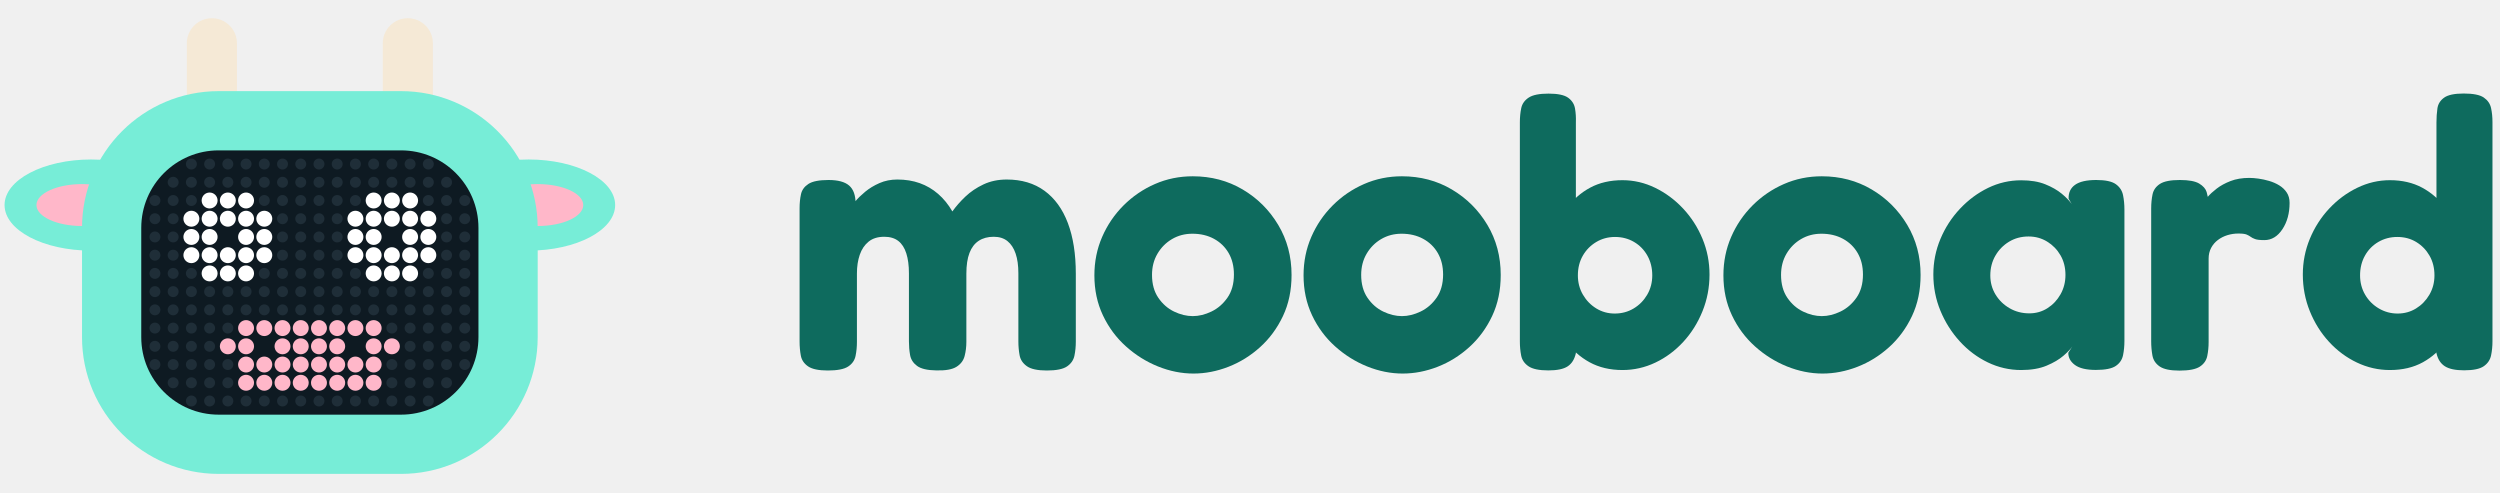
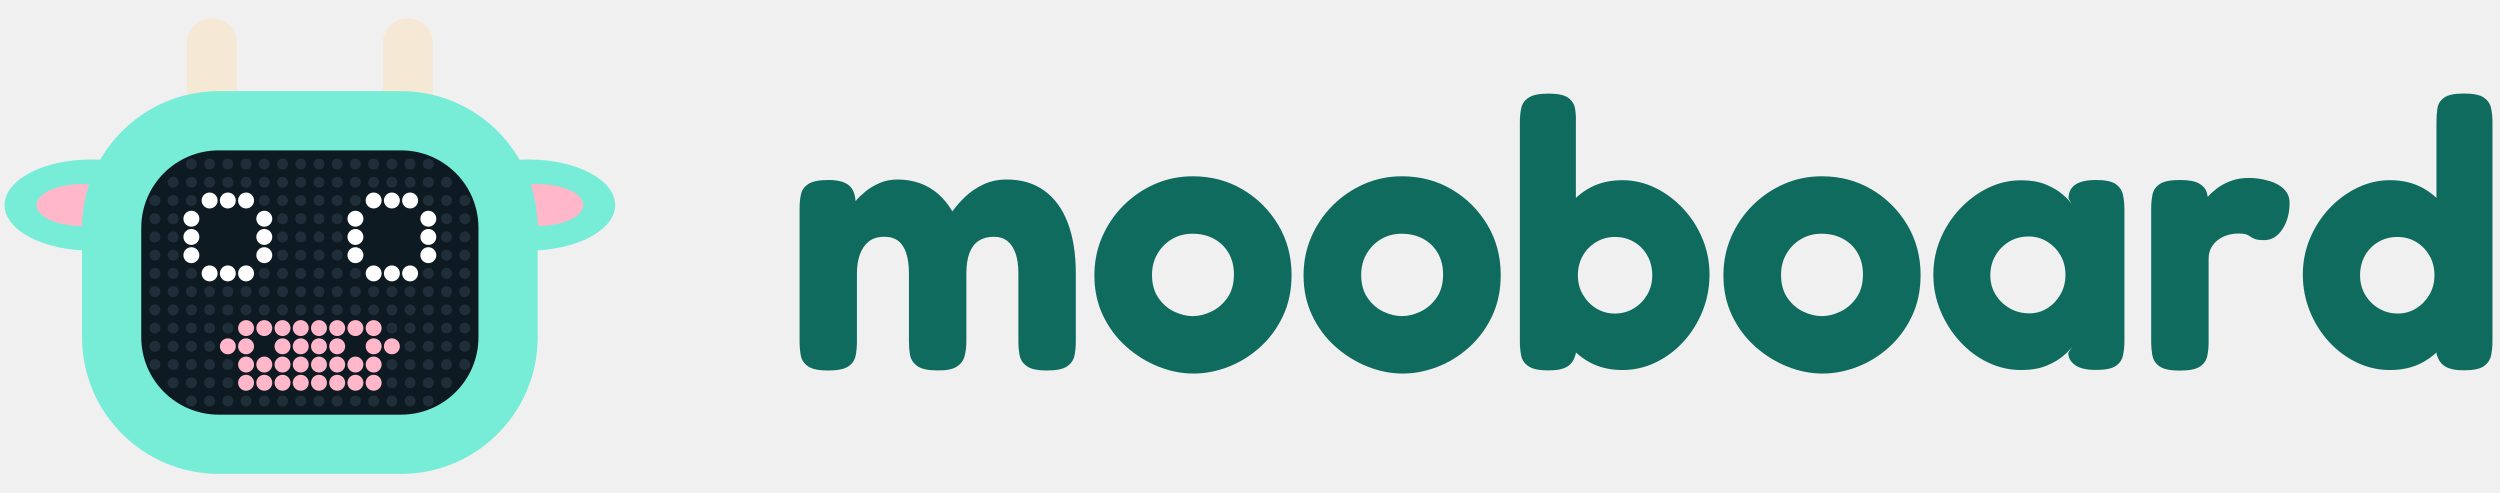
<svg xmlns="http://www.w3.org/2000/svg" viewBox="0 0 548.64 108" role="img" aria-label="mooboard">
  <svg x="0.00" y="0.00" width="136.00" height="108.00" viewBox="0 0 136 108">
    <rect x="41" y="4" width="11" height="24" rx="5.5" fill="#F5E9D6" />
    <rect x="84" y="4" width="11" height="24" rx="5.5" fill="#F5E9D6" />
    <ellipse cx="20" cy="45" rx="19" ry="10" fill="#77EDD7" />
    <ellipse cx="18" cy="45" rx="10" ry="4.6" fill="#FFB7C9" />
    <ellipse cx="116" cy="45" rx="19" ry="10" fill="#77EDD7" />
    <ellipse cx="118" cy="45" rx="10" ry="4.6" fill="#FFB7C9" />
    <rect x="18" y="20" width="100" height="84" rx="30" fill="#77EDD7" />
    <rect x="31" y="33" width="74" height="58" rx="17" fill="#0E1A22" />
    <circle cx="42" cy="36" r="1.2" fill="#1F2E38" />
    <circle cx="46" cy="36" r="1.2" fill="#1F2E38" />
    <circle cx="50" cy="36" r="1.2" fill="#1F2E38" />
    <circle cx="54" cy="36" r="1.2" fill="#1F2E38" />
    <circle cx="58" cy="36" r="1.2" fill="#1F2E38" />
    <circle cx="62" cy="36" r="1.2" fill="#1F2E38" />
    <circle cx="66" cy="36" r="1.2" fill="#1F2E38" />
    <circle cx="70" cy="36" r="1.2" fill="#1F2E38" />
    <circle cx="74" cy="36" r="1.2" fill="#1F2E38" />
    <circle cx="78" cy="36" r="1.2" fill="#1F2E38" />
    <circle cx="82" cy="36" r="1.2" fill="#1F2E38" />
    <circle cx="86" cy="36" r="1.2" fill="#1F2E38" />
    <circle cx="90" cy="36" r="1.2" fill="#1F2E38" />
    <circle cx="94" cy="36" r="1.2" fill="#1F2E38" />
    <circle cx="38" cy="40" r="1.2" fill="#1F2E38" />
    <circle cx="42" cy="40" r="1.2" fill="#1F2E38" />
    <circle cx="46" cy="40" r="1.2" fill="#1F2E38" />
    <circle cx="50" cy="40" r="1.2" fill="#1F2E38" />
    <circle cx="54" cy="40" r="1.2" fill="#1F2E38" />
    <circle cx="58" cy="40" r="1.2" fill="#1F2E38" />
    <circle cx="62" cy="40" r="1.2" fill="#1F2E38" />
    <circle cx="66" cy="40" r="1.2" fill="#1F2E38" />
    <circle cx="70" cy="40" r="1.2" fill="#1F2E38" />
    <circle cx="74" cy="40" r="1.2" fill="#1F2E38" />
    <circle cx="78" cy="40" r="1.2" fill="#1F2E38" />
    <circle cx="82" cy="40" r="1.2" fill="#1F2E38" />
    <circle cx="86" cy="40" r="1.2" fill="#1F2E38" />
    <circle cx="90" cy="40" r="1.2" fill="#1F2E38" />
    <circle cx="94" cy="40" r="1.2" fill="#1F2E38" />
    <circle cx="98" cy="40" r="1.2" fill="#1F2E38" />
    <circle cx="34" cy="44" r="1.2" fill="#1F2E38" />
    <circle cx="38" cy="44" r="1.2" fill="#1F2E38" />
    <circle cx="42" cy="44" r="1.2" fill="#1F2E38" />
-     <circle cx="46" cy="44" r="1.75" fill="#FFFFFF" />
-     <circle cx="50" cy="44" r="1.75" fill="#FFFFFF" />
-     <circle cx="54" cy="44" r="1.75" fill="#FFFFFF" />
+     <circle class="ring" cx="46" cy="44" r="1.75" fill="#FFFFFF" />
+     <circle class="ring" cx="50" cy="44" r="1.75" fill="#FFFFFF" />
+     <circle class="ring" cx="54" cy="44" r="1.75" fill="#FFFFFF" />
    <circle cx="58" cy="44" r="1.2" fill="#1F2E38" />
    <circle cx="62" cy="44" r="1.2" fill="#1F2E38" />
    <circle cx="66" cy="44" r="1.2" fill="#1F2E38" />
    <circle cx="70" cy="44" r="1.2" fill="#1F2E38" />
    <circle cx="74" cy="44" r="1.2" fill="#1F2E38" />
    <circle cx="78" cy="44" r="1.2" fill="#1F2E38" />
-     <circle cx="82" cy="44" r="1.75" fill="#FFFFFF" />
-     <circle cx="86" cy="44" r="1.75" fill="#FFFFFF" />
-     <circle cx="90" cy="44" r="1.75" fill="#FFFFFF" />
+     <circle class="ring" cx="82" cy="44" r="1.75" fill="#FFFFFF" />
+     <circle class="ring" cx="86" cy="44" r="1.75" fill="#FFFFFF" />
+     <circle class="ring" cx="90" cy="44" r="1.75" fill="#FFFFFF" />
    <circle cx="94" cy="44" r="1.2" fill="#1F2E38" />
    <circle cx="98" cy="44" r="1.2" fill="#1F2E38" />
    <circle cx="102" cy="44" r="1.2" fill="#1F2E38" />
    <circle cx="34" cy="48" r="1.2" fill="#1F2E38" />
    <circle cx="38" cy="48" r="1.2" fill="#1F2E38" />
-     <circle cx="42" cy="48" r="1.75" fill="#FFFFFF" />
-     <circle cx="46" cy="48" r="1.75" fill="#FFFFFF" />
-     <circle cx="50" cy="48" r="1.75" fill="#FFFFFF" />
-     <circle cx="54" cy="48" r="1.75" fill="#FFFFFF" />
-     <circle cx="58" cy="48" r="1.75" fill="#FFFFFF" />
+     <circle class="ring" cx="42" cy="48" r="1.75" fill="#FFFFFF" />
+     <circle class="pupil" cx="46" cy="48" r="1.75" fill="#0E1A22" />
+     <circle class="pupil" cx="50" cy="48" r="1.75" fill="#0E1A22" />
+     <circle class="pupil" cx="54" cy="48" r="1.75" fill="#0E1A22" />
+     <circle class="ring" cx="58" cy="48" r="1.75" fill="#FFFFFF" />
    <circle cx="62" cy="48" r="1.2" fill="#1F2E38" />
    <circle cx="66" cy="48" r="1.2" fill="#1F2E38" />
    <circle cx="70" cy="48" r="1.2" fill="#1F2E38" />
    <circle cx="74" cy="48" r="1.2" fill="#1F2E38" />
-     <circle cx="78" cy="48" r="1.75" fill="#FFFFFF" />
-     <circle cx="82" cy="48" r="1.75" fill="#FFFFFF" />
-     <circle cx="86" cy="48" r="1.75" fill="#FFFFFF" />
-     <circle cx="90" cy="48" r="1.75" fill="#FFFFFF" />
-     <circle cx="94" cy="48" r="1.75" fill="#FFFFFF" />
+     <circle class="ring" cx="78" cy="48" r="1.75" fill="#FFFFFF" />
+     <circle class="pupil" cx="82" cy="48" r="1.75" fill="#0E1A22" />
+     <circle class="pupil" cx="86" cy="48" r="1.75" fill="#0E1A22" />
+     <circle class="pupil" cx="90" cy="48" r="1.75" fill="#0E1A22" />
+     <circle class="ring" cx="94" cy="48" r="1.75" fill="#FFFFFF" />
    <circle cx="98" cy="48" r="1.2" fill="#1F2E38" />
    <circle cx="102" cy="48" r="1.2" fill="#1F2E38" />
    <circle cx="34" cy="52" r="1.2" fill="#1F2E38" />
    <circle cx="38" cy="52" r="1.2" fill="#1F2E38" />
-     <circle cx="42" cy="52" r="1.75" fill="#FFFFFF" />
-     <circle cx="46" cy="52" r="1.75" fill="#FFFFFF" />
+     <circle class="ring" cx="42" cy="52" r="1.75" fill="#FFFFFF" />
+     <circle class="pupil" cx="46" cy="52" r="1.75" fill="#0E1A22" />
    <circle class="pupil" cx="50" cy="52" r="1.75" fill="#0E1A22" />
-     <circle cx="54" cy="52" r="1.75" fill="#FFFFFF" />
-     <circle cx="58" cy="52" r="1.75" fill="#FFFFFF" />
+     <circle class="pupil" cx="54" cy="52" r="1.75" fill="#0E1A22" />
+     <circle class="ring" cx="58" cy="52" r="1.75" fill="#FFFFFF" />
    <circle cx="62" cy="52" r="1.2" fill="#1F2E38" />
    <circle cx="66" cy="52" r="1.2" fill="#1F2E38" />
    <circle cx="70" cy="52" r="1.2" fill="#1F2E38" />
    <circle cx="74" cy="52" r="1.2" fill="#1F2E38" />
-     <circle cx="78" cy="52" r="1.75" fill="#FFFFFF" />
-     <circle cx="82" cy="52" r="1.75" fill="#FFFFFF" />
+     <circle class="ring" cx="78" cy="52" r="1.75" fill="#FFFFFF" />
+     <circle class="pupil" cx="82" cy="52" r="1.75" fill="#0E1A22" />
    <circle class="pupil" cx="86" cy="52" r="1.75" fill="#0E1A22" />
-     <circle cx="90" cy="52" r="1.75" fill="#FFFFFF" />
-     <circle cx="94" cy="52" r="1.75" fill="#FFFFFF" />
+     <circle class="pupil" cx="90" cy="52" r="1.75" fill="#0E1A22" />
+     <circle class="ring" cx="94" cy="52" r="1.75" fill="#FFFFFF" />
    <circle cx="98" cy="52" r="1.2" fill="#1F2E38" />
    <circle cx="102" cy="52" r="1.2" fill="#1F2E38" />
    <circle cx="34" cy="56" r="1.2" fill="#1F2E38" />
    <circle cx="38" cy="56" r="1.2" fill="#1F2E38" />
-     <circle cx="42" cy="56" r="1.75" fill="#FFFFFF" />
-     <circle cx="46" cy="56" r="1.75" fill="#FFFFFF" />
-     <circle cx="50" cy="56" r="1.75" fill="#FFFFFF" />
-     <circle cx="54" cy="56" r="1.75" fill="#FFFFFF" />
-     <circle cx="58" cy="56" r="1.75" fill="#FFFFFF" />
+     <circle class="ring" cx="42" cy="56" r="1.75" fill="#FFFFFF" />
+     <circle class="pupil" cx="46" cy="56" r="1.75" fill="#0E1A22" />
+     <circle class="pupil" cx="50" cy="56" r="1.75" fill="#0E1A22" />
+     <circle class="pupil" cx="54" cy="56" r="1.75" fill="#0E1A22" />
+     <circle class="ring" cx="58" cy="56" r="1.75" fill="#FFFFFF" />
    <circle cx="62" cy="56" r="1.2" fill="#1F2E38" />
    <circle cx="66" cy="56" r="1.2" fill="#1F2E38" />
    <circle cx="70" cy="56" r="1.2" fill="#1F2E38" />
    <circle cx="74" cy="56" r="1.2" fill="#1F2E38" />
-     <circle cx="78" cy="56" r="1.75" fill="#FFFFFF" />
-     <circle cx="82" cy="56" r="1.75" fill="#FFFFFF" />
-     <circle cx="86" cy="56" r="1.75" fill="#FFFFFF" />
-     <circle cx="90" cy="56" r="1.75" fill="#FFFFFF" />
-     <circle cx="94" cy="56" r="1.75" fill="#FFFFFF" />
+     <circle class="ring" cx="78" cy="56" r="1.75" fill="#FFFFFF" />
+     <circle class="pupil" cx="82" cy="56" r="1.75" fill="#0E1A22" />
+     <circle class="pupil" cx="86" cy="56" r="1.75" fill="#0E1A22" />
+     <circle class="pupil" cx="90" cy="56" r="1.75" fill="#0E1A22" />
+     <circle class="ring" cx="94" cy="56" r="1.75" fill="#FFFFFF" />
    <circle cx="98" cy="56" r="1.2" fill="#1F2E38" />
    <circle cx="102" cy="56" r="1.2" fill="#1F2E38" />
    <circle cx="34" cy="60" r="1.2" fill="#1F2E38" />
    <circle cx="38" cy="60" r="1.2" fill="#1F2E38" />
    <circle cx="42" cy="60" r="1.2" fill="#1F2E38" />
-     <circle cx="46" cy="60" r="1.75" fill="#FFFFFF" />
-     <circle cx="50" cy="60" r="1.75" fill="#FFFFFF" />
-     <circle cx="54" cy="60" r="1.75" fill="#FFFFFF" />
+     <circle class="ring" cx="46" cy="60" r="1.75" fill="#FFFFFF" />
+     <circle class="ring" cx="50" cy="60" r="1.75" fill="#FFFFFF" />
+     <circle class="ring" cx="54" cy="60" r="1.75" fill="#FFFFFF" />
    <circle cx="58" cy="60" r="1.2" fill="#1F2E38" />
    <circle cx="62" cy="60" r="1.2" fill="#1F2E38" />
    <circle cx="66" cy="60" r="1.2" fill="#1F2E38" />
    <circle cx="70" cy="60" r="1.2" fill="#1F2E38" />
    <circle cx="74" cy="60" r="1.2" fill="#1F2E38" />
    <circle cx="78" cy="60" r="1.2" fill="#1F2E38" />
-     <circle cx="82" cy="60" r="1.75" fill="#FFFFFF" />
-     <circle cx="86" cy="60" r="1.75" fill="#FFFFFF" />
-     <circle cx="90" cy="60" r="1.75" fill="#FFFFFF" />
+     <circle class="ring" cx="82" cy="60" r="1.75" fill="#FFFFFF" />
+     <circle class="ring" cx="86" cy="60" r="1.75" fill="#FFFFFF" />
+     <circle class="ring" cx="90" cy="60" r="1.75" fill="#FFFFFF" />
    <circle cx="94" cy="60" r="1.2" fill="#1F2E38" />
    <circle cx="98" cy="60" r="1.2" fill="#1F2E38" />
    <circle cx="102" cy="60" r="1.2" fill="#1F2E38" />
    <circle cx="34" cy="64" r="1.2" fill="#1F2E38" />
    <circle cx="38" cy="64" r="1.2" fill="#1F2E38" />
    <circle cx="42" cy="64" r="1.2" fill="#1F2E38" />
    <circle cx="46" cy="64" r="1.2" fill="#1F2E38" />
    <circle cx="50" cy="64" r="1.2" fill="#1F2E38" />
    <circle cx="54" cy="64" r="1.2" fill="#1F2E38" />
    <circle cx="58" cy="64" r="1.2" fill="#1F2E38" />
    <circle cx="62" cy="64" r="1.2" fill="#1F2E38" />
    <circle cx="66" cy="64" r="1.2" fill="#1F2E38" />
    <circle cx="70" cy="64" r="1.2" fill="#1F2E38" />
    <circle cx="74" cy="64" r="1.2" fill="#1F2E38" />
    <circle cx="78" cy="64" r="1.2" fill="#1F2E38" />
    <circle cx="82" cy="64" r="1.2" fill="#1F2E38" />
    <circle cx="86" cy="64" r="1.2" fill="#1F2E38" />
    <circle cx="90" cy="64" r="1.2" fill="#1F2E38" />
    <circle cx="94" cy="64" r="1.2" fill="#1F2E38" />
    <circle cx="98" cy="64" r="1.2" fill="#1F2E38" />
    <circle cx="102" cy="64" r="1.2" fill="#1F2E38" />
    <circle cx="34" cy="68" r="1.2" fill="#1F2E38" />
    <circle cx="38" cy="68" r="1.2" fill="#1F2E38" />
    <circle cx="42" cy="68" r="1.2" fill="#1F2E38" />
    <circle cx="46" cy="68" r="1.2" fill="#1F2E38" />
    <circle cx="50" cy="68" r="1.2" fill="#1F2E38" />
    <circle cx="54" cy="68" r="1.2" fill="#1F2E38" />
    <circle cx="58" cy="68" r="1.2" fill="#1F2E38" />
    <circle cx="62" cy="68" r="1.2" fill="#1F2E38" />
    <circle cx="66" cy="68" r="1.2" fill="#1F2E38" />
    <circle cx="70" cy="68" r="1.2" fill="#1F2E38" />
    <circle cx="74" cy="68" r="1.2" fill="#1F2E38" />
    <circle cx="78" cy="68" r="1.2" fill="#1F2E38" />
    <circle cx="82" cy="68" r="1.2" fill="#1F2E38" />
    <circle cx="86" cy="68" r="1.2" fill="#1F2E38" />
    <circle cx="90" cy="68" r="1.2" fill="#1F2E38" />
    <circle cx="94" cy="68" r="1.2" fill="#1F2E38" />
    <circle cx="98" cy="68" r="1.2" fill="#1F2E38" />
    <circle cx="102" cy="68" r="1.2" fill="#1F2E38" />
    <circle cx="34" cy="72" r="1.2" fill="#1F2E38" />
    <circle cx="38" cy="72" r="1.2" fill="#1F2E38" />
    <circle cx="42" cy="72" r="1.2" fill="#1F2E38" />
    <circle cx="46" cy="72" r="1.2" fill="#1F2E38" />
    <circle cx="50" cy="72" r="1.2" fill="#1F2E38" />
    <circle cx="54" cy="72" r="1.75" fill="#FFB7C9" />
    <circle cx="58" cy="72" r="1.75" fill="#FFB7C9" />
    <circle cx="62" cy="72" r="1.75" fill="#FFB7C9" />
    <circle cx="66" cy="72" r="1.75" fill="#FFB7C9" />
    <circle cx="70" cy="72" r="1.75" fill="#FFB7C9" />
    <circle cx="74" cy="72" r="1.75" fill="#FFB7C9" />
    <circle cx="78" cy="72" r="1.75" fill="#FFB7C9" />
    <circle cx="82" cy="72" r="1.75" fill="#FFB7C9" />
    <circle cx="86" cy="72" r="1.2" fill="#1F2E38" />
    <circle cx="90" cy="72" r="1.2" fill="#1F2E38" />
    <circle cx="94" cy="72" r="1.2" fill="#1F2E38" />
    <circle cx="98" cy="72" r="1.2" fill="#1F2E38" />
    <circle cx="102" cy="72" r="1.2" fill="#1F2E38" />
    <circle cx="34" cy="76" r="1.2" fill="#1F2E38" />
    <circle cx="38" cy="76" r="1.2" fill="#1F2E38" />
    <circle cx="42" cy="76" r="1.2" fill="#1F2E38" />
    <circle cx="46" cy="76" r="1.2" fill="#1F2E38" />
    <circle cx="50" cy="76" r="1.75" fill="#FFB7C9" />
    <circle cx="54" cy="76" r="1.75" fill="#FFB7C9" />
    <circle class="nostril" cx="58" cy="76" r="1.75" fill="#0E1A22" />
    <circle cx="62" cy="76" r="1.75" fill="#FFB7C9" />
    <circle cx="66" cy="76" r="1.75" fill="#FFB7C9" />
    <circle cx="70" cy="76" r="1.75" fill="#FFB7C9" />
    <circle cx="74" cy="76" r="1.75" fill="#FFB7C9" />
    <circle class="nostril" cx="78" cy="76" r="1.75" fill="#0E1A22" />
    <circle cx="82" cy="76" r="1.75" fill="#FFB7C9" />
    <circle cx="86" cy="76" r="1.75" fill="#FFB7C9" />
    <circle cx="90" cy="76" r="1.2" fill="#1F2E38" />
    <circle cx="94" cy="76" r="1.2" fill="#1F2E38" />
    <circle cx="98" cy="76" r="1.2" fill="#1F2E38" />
    <circle cx="102" cy="76" r="1.2" fill="#1F2E38" />
    <circle cx="34" cy="80" r="1.2" fill="#1F2E38" />
    <circle cx="38" cy="80" r="1.2" fill="#1F2E38" />
    <circle cx="42" cy="80" r="1.2" fill="#1F2E38" />
    <circle cx="46" cy="80" r="1.2" fill="#1F2E38" />
    <circle cx="50" cy="80" r="1.2" fill="#1F2E38" />
    <circle cx="54" cy="80" r="1.75" fill="#FFB7C9" />
    <circle cx="58" cy="80" r="1.75" fill="#FFB7C9" />
    <circle cx="62" cy="80" r="1.75" fill="#FFB7C9" />
    <circle cx="66" cy="80" r="1.75" fill="#FFB7C9" />
    <circle cx="70" cy="80" r="1.75" fill="#FFB7C9" />
    <circle cx="74" cy="80" r="1.75" fill="#FFB7C9" />
    <circle cx="78" cy="80" r="1.75" fill="#FFB7C9" />
    <circle cx="82" cy="80" r="1.75" fill="#FFB7C9" />
    <circle cx="86" cy="80" r="1.2" fill="#1F2E38" />
    <circle cx="90" cy="80" r="1.2" fill="#1F2E38" />
    <circle cx="94" cy="80" r="1.2" fill="#1F2E38" />
    <circle cx="98" cy="80" r="1.2" fill="#1F2E38" />
    <circle cx="102" cy="80" r="1.2" fill="#1F2E38" />
    <circle cx="38" cy="84" r="1.2" fill="#1F2E38" />
    <circle cx="42" cy="84" r="1.2" fill="#1F2E38" />
    <circle cx="46" cy="84" r="1.2" fill="#1F2E38" />
    <circle cx="50" cy="84" r="1.2" fill="#1F2E38" />
    <circle cx="54" cy="84" r="1.75" fill="#FFB7C9" />
    <circle cx="58" cy="84" r="1.75" fill="#FFB7C9" />
    <circle cx="62" cy="84" r="1.75" fill="#FFB7C9" />
    <circle cx="66" cy="84" r="1.75" fill="#FFB7C9" />
    <circle cx="70" cy="84" r="1.75" fill="#FFB7C9" />
    <circle cx="74" cy="84" r="1.75" fill="#FFB7C9" />
    <circle cx="78" cy="84" r="1.75" fill="#FFB7C9" />
    <circle cx="82" cy="84" r="1.75" fill="#FFB7C9" />
    <circle cx="86" cy="84" r="1.2" fill="#1F2E38" />
    <circle cx="90" cy="84" r="1.2" fill="#1F2E38" />
    <circle cx="94" cy="84" r="1.2" fill="#1F2E38" />
    <circle cx="98" cy="84" r="1.2" fill="#1F2E38" />
    <circle cx="42" cy="88" r="1.2" fill="#1F2E38" />
    <circle cx="46" cy="88" r="1.2" fill="#1F2E38" />
    <circle cx="50" cy="88" r="1.2" fill="#1F2E38" />
    <circle cx="54" cy="88" r="1.2" fill="#1F2E38" />
    <circle cx="58" cy="88" r="1.2" fill="#1F2E38" />
    <circle cx="62" cy="88" r="1.2" fill="#1F2E38" />
    <circle cx="66" cy="88" r="1.2" fill="#1F2E38" />
    <circle cx="70" cy="88" r="1.2" fill="#1F2E38" />
    <circle cx="74" cy="88" r="1.2" fill="#1F2E38" />
    <circle cx="78" cy="88" r="1.2" fill="#1F2E38" />
    <circle cx="82" cy="88" r="1.2" fill="#1F2E38" />
    <circle cx="86" cy="88" r="1.2" fill="#1F2E38" />
    <circle cx="90" cy="88" r="1.2" fill="#1F2E38" />
    <circle cx="94" cy="88" r="1.2" fill="#1F2E38" />
  </svg>
  <svg x="173.80" y="18.85" width="374.84" height="64.80" viewBox="0 0 4483 775">
    <g fill="#0E6B5E">
      <path transform="translate(-19.75,737.75) scale(1,-1)" d="M114 -9.25Q77.75 -9.25 62.0 1.625Q46.25 12.5 43.0 29.875Q39.75 47.25 39.75 66.5V416.75Q39.75 436.5 43.375 453.25Q47 470 62.875 480.375Q78.75 490.75 115.75 490.75Q153 490.75 169.875 476.125Q186.75 461.5 186.75 428.75L174 417.5Q176.25 422.75 186.0 434.625Q195.75 446.5 211.875 459.875Q228 473.25 249.375 482.625Q270.75 492 296.25 492Q328.5 492 355.125 482.5Q381.75 473 403.375 454.25Q425 435.5 440.75 408.25Q454.75 428 474.875 447.125Q495 466.25 522.25 479.125Q549.5 492 583.5 492Q642 492 682.5 462.5Q723 433 743.875 377.75Q764.75 322.5 764.75 244.75V66.25Q764.75 47 761.125 29.625Q757.5 12.25 741.75 1.5Q726 -9.25 688.75 -9.25Q652.25 -9.25 636.375 2.0Q620.5 13.25 617.25 30.625Q614 48 614 67.25V245.75Q614 276.5 606.75 297.75Q599.5 319 585.375 330.375Q571.25 341.75 549.25 341.75Q526 341.75 509.875 331.125Q493.75 320.5 485.625 299.25Q477.5 278 477.5 245V66Q477.5 46.25 472.875 28.625Q468.25 11 451.625 0.5Q435 -10 398.5 -9Q363.25 -8.5 348.0 2.875Q332.75 14.25 329.75 31.5Q326.75 48.75 326.75 67.25V245.75Q326.75 276.5 319.875 298.125Q313 319.75 298.875 330.75Q284.75 341.75 262 341.75Q236.5 341.75 220.75 328.875Q205 316 197.625 294.375Q190.25 272.75 190.25 245.75V65.5Q190.25 46.25 186.625 28.875Q183 11.5 167.125 1.125Q151.25 -9.25 114 -9.25Z" />
      <path transform="translate(773.25,737.75) scale(1,-1)" d="M280.75 -17.25Q233.75 -17.25 187.5 1.375Q141.25 20 103.25 54.125Q65.25 88.25 42.875 135.625Q20.5 183 20.5 240.5Q20.5 294.5 40.875 341.375Q61.25 388.25 97.0 424.0Q132.75 459.75 179.25 480.125Q225.75 500.5 278.75 500.5Q351 500.5 409.5 466.0Q468 431.5 503.0 372.875Q538 314.25 538 241.5Q538 181.25 515.375 133.5Q492.75 85.75 455.375 52.0Q418 18.25 372.375 0.5Q326.75 -17.25 280.75 -17.25ZM278.75 133.5Q302.75 133.5 327.75 145.5Q352.75 157.5 369.75 181.875Q386.75 206.25 386.75 242.75Q386.75 275 372.875 299.0Q359 323 334.375 336.375Q309.75 349.75 277.75 349.75Q248.25 349.75 224.375 335.75Q200.5 321.75 186.125 297.375Q171.75 273 171.75 241.75Q171.75 205.75 188.375 181.5Q205 157.25 229.75 145.375Q254.5 133.5 278.75 133.5Z" />
      <path transform="translate(1322.25,737.75) scale(1,-1)" d="M280.75 -17.25Q233.75 -17.25 187.5 1.375Q141.25 20 103.25 54.125Q65.25 88.25 42.875 135.625Q20.5 183 20.5 240.5Q20.5 294.5 40.875 341.375Q61.25 388.25 97.0 424.0Q132.75 459.75 179.25 480.125Q225.75 500.5 278.75 500.5Q351 500.5 409.5 466.0Q468 431.5 503.0 372.875Q538 314.25 538 241.5Q538 181.25 515.375 133.5Q492.75 85.75 455.375 52.0Q418 18.25 372.375 0.5Q326.75 -17.25 280.75 -17.25ZM278.75 133.5Q302.75 133.5 327.75 145.5Q352.75 157.5 369.75 181.875Q386.75 206.25 386.75 242.75Q386.75 275 372.875 299.0Q359 323 334.375 336.375Q309.75 349.75 277.75 349.75Q248.25 349.75 224.375 335.75Q200.5 321.75 186.125 297.375Q171.75 273 171.75 241.75Q171.75 205.75 188.375 181.5Q205 157.25 229.75 145.375Q254.5 133.5 278.75 133.5Z" />
      <path transform="translate(1871.25,737.75) scale(1,-1)" d="M308.5 -8Q259.5 -8 222.25 12.375Q185 32.75 160.25 68.0Q135.5 103.25 123.125 148.25Q110.75 193.25 111.5 243.5Q112.25 293 125.0 337.75Q137.75 382.5 162.5 416.75Q187.25 451 223.75 470.625Q260.25 490.25 308.5 490.25Q353.25 490.25 394.375 470.25Q435.5 450.25 467.75 415.75Q500 381.25 518.5 336.625Q537 292 537 242.75Q537 191.75 518.5 146.125Q500 100.5 468.125 65.875Q436.25 31.25 395.125 11.625Q354 -8 308.5 -8ZM288.25 140.25Q315.75 140.25 338.0 153.625Q360.25 167 373.5 189.75Q386.75 212.5 386.75 240.5Q386.75 269.5 373.875 292.375Q361 315.25 338.75 328.25Q316.5 341.25 289 341.25Q261.75 341.25 239.5 327.875Q217.25 314.5 204.375 292.0Q191.5 269.5 191.5 240.5Q191.5 212.5 204.75 189.75Q218 167 239.875 153.625Q261.75 140.25 288.25 140.25ZM114 -9Q77.75 -9 61.875 1.875Q46 12.75 42.625 30.125Q39.25 47.5 39.25 66.75V642.25Q39.25 662.5 42.875 679.5Q46.5 696.5 62.375 707.0Q78.25 717.5 114.5 717.5Q151 717.5 166.0 706.625Q181 695.75 184.0 678.375Q187 661 186.25 641.75V36.25Q181 12.5 164.875 1.75Q148.75 -9 114 -9Z" />
      <path transform="translate(2424.25,737.75) scale(1,-1)" d="M280.75 -17.25Q233.75 -17.25 187.5 1.375Q141.25 20 103.25 54.125Q65.25 88.25 42.875 135.625Q20.5 183 20.5 240.5Q20.5 294.5 40.875 341.375Q61.25 388.25 97.0 424.0Q132.75 459.75 179.25 480.125Q225.75 500.5 278.75 500.5Q351 500.5 409.5 466.0Q468 431.5 503.0 372.875Q538 314.25 538 241.5Q538 181.25 515.375 133.5Q492.75 85.75 455.375 52.0Q418 18.25 372.375 0.5Q326.75 -17.25 280.75 -17.25ZM278.75 133.5Q302.75 133.5 327.75 145.5Q352.75 157.5 369.75 181.875Q386.75 206.25 386.75 242.75Q386.75 275 372.875 299.0Q359 323 334.375 336.375Q309.75 349.75 277.75 349.75Q248.25 349.75 224.375 335.75Q200.5 321.75 186.125 297.375Q171.75 273 171.75 241.75Q171.75 205.75 188.375 181.5Q205 157.25 229.75 145.375Q254.5 133.5 278.75 133.5Z" />
      <path transform="translate(2973.25,737.75) scale(1,-1)" d="M449 -7.75Q411.75 -7.75 394.125 5.25Q376.5 18.25 376.75 37.25L387.25 54Q380.75 44 364.0 29.5Q347.25 15 319.875 3.5Q292.5 -8 253 -8Q207 -8 165.5 12.0Q124 32 91.875 67.25Q59.75 102.5 41.125 147.5Q22.5 192.5 22.5 242.75Q22.5 291.75 41.125 336.125Q59.75 380.5 92.375 415.25Q125 450 166.125 470.0Q207.25 490 253 490Q290.25 490 316.25 479.5Q342.25 469 359.5 454.75Q376.75 440.5 385.75 427.5L377.5 441.75Q376.75 465.5 394.5 478.125Q412.25 490.75 450 490.75Q486.25 490.75 501.5 479.75Q516.75 468.75 520.375 451.0Q524 433.25 524 413.25V68Q524 48.5 520.375 30.875Q516.75 13.25 501.375 2.75Q486 -7.75 449 -7.75ZM274.5 140.75Q300.75 140.75 322.125 154.375Q343.5 168 356.375 190.875Q369.25 213.75 369.25 241.5Q369.25 270.75 356.125 293.25Q343 315.75 321.125 329.125Q299.25 342.5 272.5 342.5Q243.75 342.5 221.125 328.75Q198.5 315 185.25 292.0Q172 269 172 240.25Q172 212.75 185.625 190.25Q199.25 167.75 222.5 154.25Q245.75 140.75 274.5 140.75Z" />
      <path transform="translate(3526.25,737.75) scale(1,-1)" d="M115.5 -9.5Q79.25 -9.5 63.5 1.375Q47.75 12.25 44.5 30.125Q41.25 48 41.25 67.25V416Q41.25 436.25 44.875 453.25Q48.5 470.25 64.25 480.5Q80 490.75 116.5 490.75Q152 490.75 167.5 481.25Q183 471.75 186.75 459.25Q190.5 446.75 190.5 437.75L178.5 431.75Q181 436 189.5 446.25Q198 456.5 213.125 468.125Q228.25 479.75 249.5 488.0Q270.75 496.25 298.75 496.25Q309.5 496.25 323.0 494.375Q336.5 492.5 351.0 488.25Q365.5 484 377.625 476.5Q389.75 469 397.125 457.75Q404.5 446.5 404.5 430.75Q404.5 390 385.625 361.5Q366.75 333 338.25 333Q321.25 333 313.875 335.75Q306.5 338.5 302.375 341.625Q298.25 344.75 291.875 347.5Q285.5 350.25 270.25 350.25Q255.25 350.25 241.375 346.0Q227.5 341.75 216.25 333.25Q205 324.75 198.5 312.375Q192 300 192 284.5V65.25Q192 46 188.375 28.625Q184.75 11.25 168.875 0.875Q153 -9.5 115.5 -9.5Z" />
      <path transform="translate(3939.25,737.75) scale(1,-1)" d="M254.75 -8Q209.5 -8 168.25 11.625Q127 31.25 95.125 65.875Q63.25 100.5 44.75 146.125Q26.25 191.75 26.25 242.75Q26.25 292 44.75 336.625Q63.25 381.25 95.5 415.75Q127.75 450.25 169.0 470.25Q210.25 490.25 254.75 490.25Q303 490.25 339.5 470.625Q376 451 400.75 416.75Q425.5 382.5 438.25 337.75Q451 293 451.75 243.5Q452.5 193.25 440.125 148.25Q427.75 103.25 403.0 68.0Q378.25 32.75 341.375 12.375Q304.5 -8 254.75 -8ZM275 140.25Q301.75 140.25 323.5 153.625Q345.25 167 358.5 189.75Q371.75 212.5 371.75 240.5Q371.75 269.5 358.875 292.0Q346 314.5 324.125 327.875Q302.25 341.25 274.25 341.25Q247 341.25 224.625 328.25Q202.25 315.25 189.375 292.375Q176.5 269.5 176.5 240.5Q176.5 212.5 189.75 189.75Q203 167 225.75 153.625Q248.5 140.25 275 140.25ZM449.5 -8.75Q415.5 -8.75 398.875 2.0Q382.25 12.75 377 36.25V641.75Q377 661.25 379.5 678.625Q382 696 397.125 706.875Q412.25 717.75 448.5 717.75Q485.75 717.75 501.125 707.25Q516.5 696.75 520.25 679.75Q524 662.75 524 642.75V67.25Q524 48 520.375 30.5Q516.75 13 501.375 2.125Q486 -8.75 449.5 -8.75Z" />
    </g>
  </svg>
</svg>
